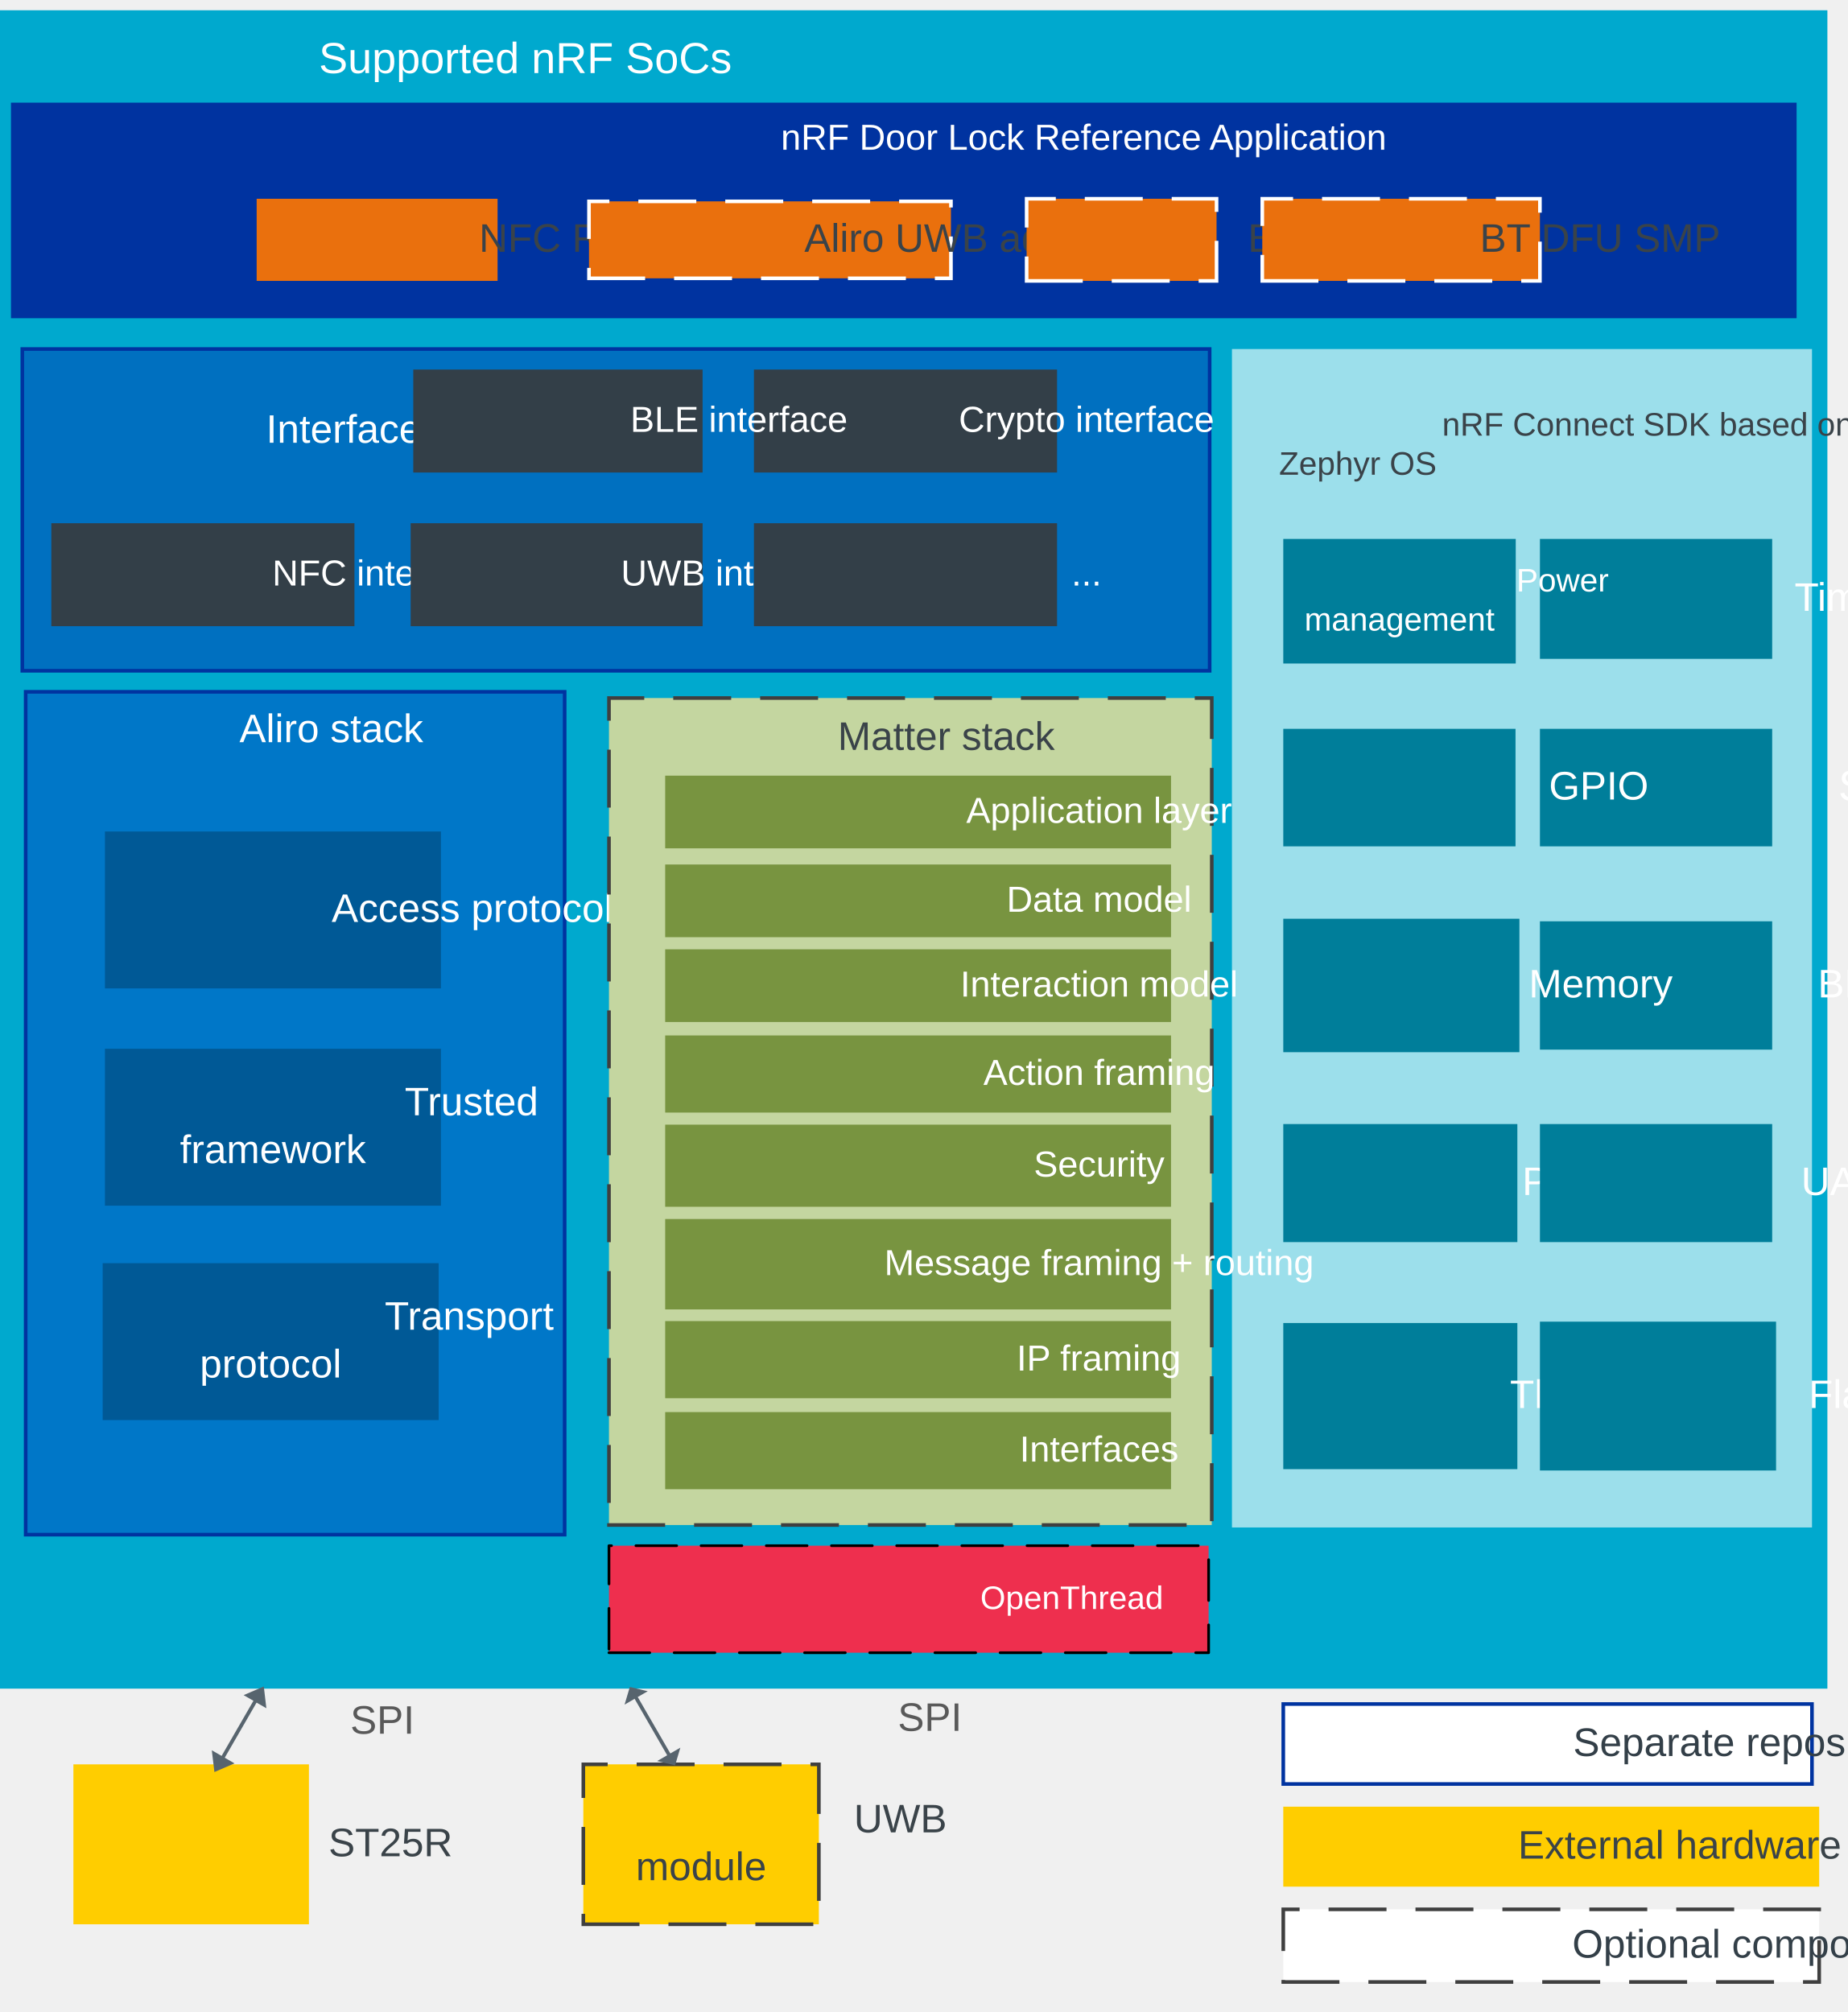
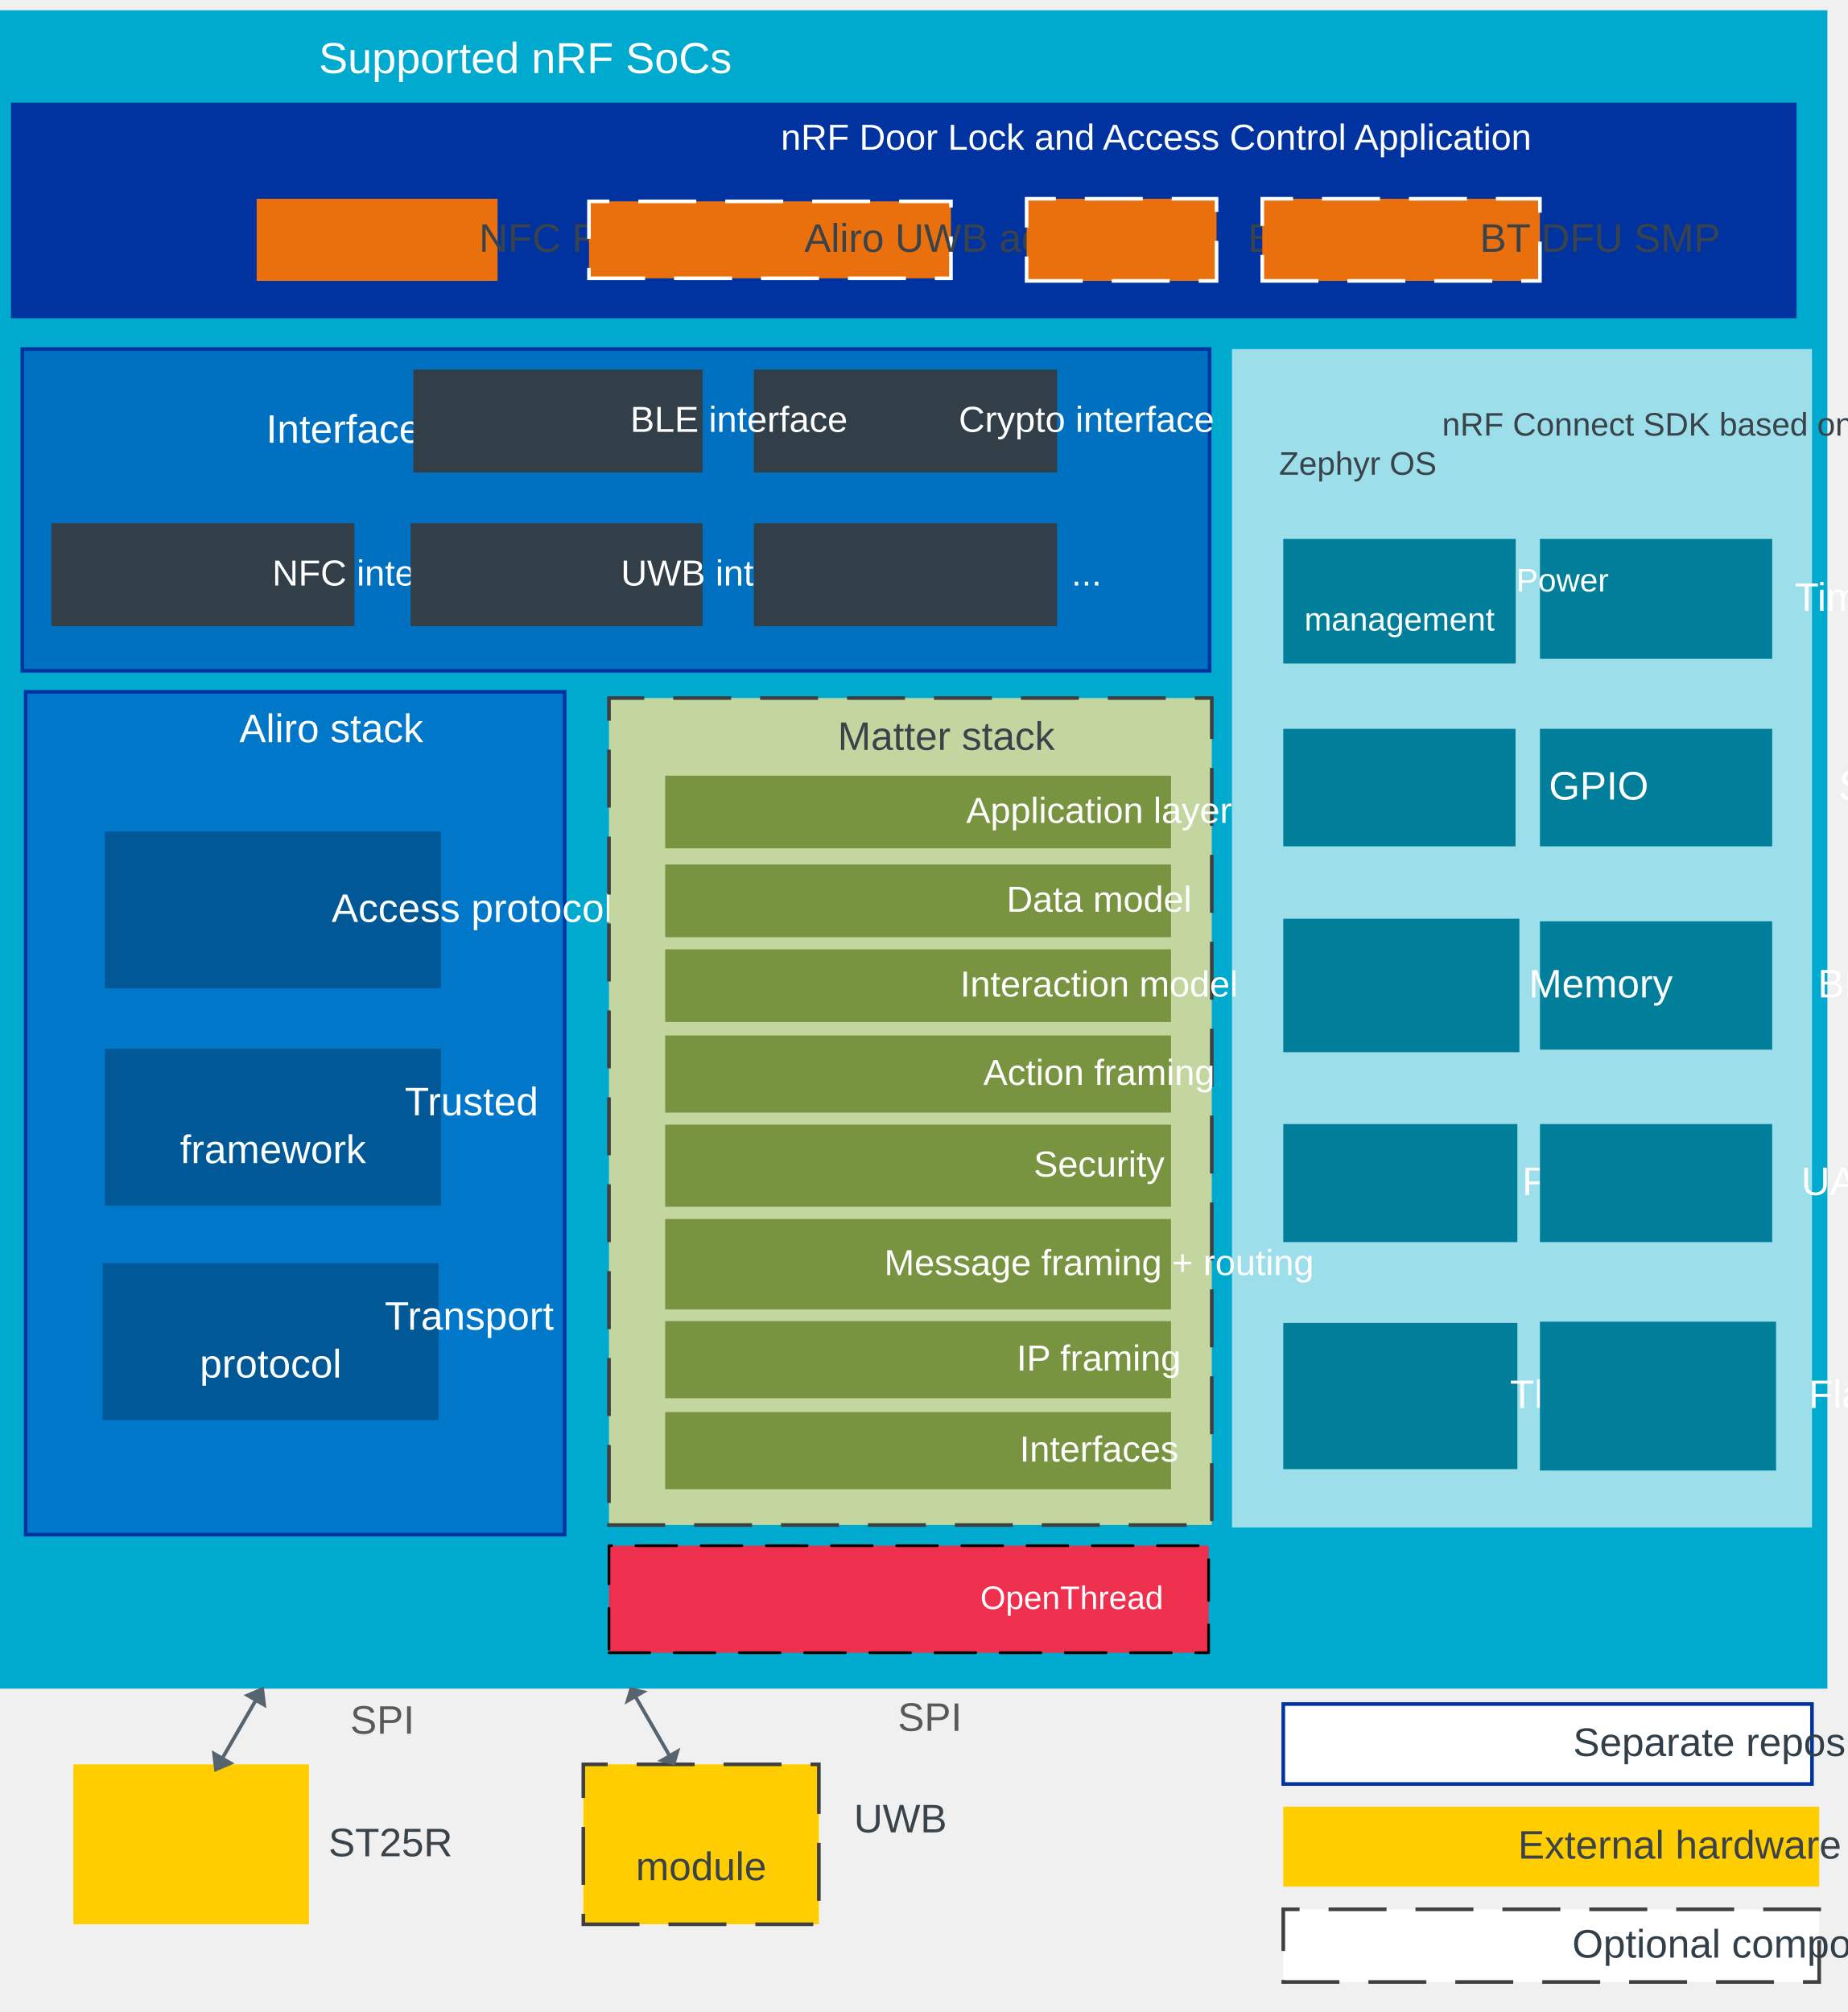
<svg xmlns="http://www.w3.org/2000/svg" xmlns:ns1="http://schemas.microsoft.com/visio/2003/SVGExtensions/" width="7.087in" height="7.717in" viewBox="0 0 510.236 555.591" xml:space="preserve" color-interpolation-filters="sRGB" class="st38">
  <ns1:documentProperties ns1:langID="1033">
    <ns1:userDefs>
      <ns1:ud ns1:nameU="msvNoAutoConnect" ns1:val="VT0(1):26" />
    </ns1:userDefs>
  </ns1:documentProperties>
  <style type="text/css">
	
		.st1 {fill:none;stroke:none;stroke-width:1}
		.st2 {fill:none}
		.st3 {stroke:#c8ced3;stroke-dasharray:4,2;stroke-linecap:butt;stroke-width:0.5}
		.st4 {fill:#ffffff;stroke:none;stroke-linecap:butt;stroke-width:7.2}
		.st5 {fill:#c8ced3;font-family:Arial;font-size:0.917em}
		.st6 {fill:#ffffff;stroke:none;stroke-linecap:butt;stroke-width:1}
		.st7 {fill:#00a9ce;stroke:none;stroke-width:1}
		.st8 {fill:#ffffff;font-family:Arial;font-size:1em}
		.st9 {fill:#0033a0;stroke:none;stroke-width:1}
		.st10 {fill:#ffffff;font-family:Arial;font-size:0.833em}
		.st11 {fill:#0077c8;stroke:#0033a0;stroke-width:1}
		.st12 {fill:#ffffff;font-family:Arial;font-size:0.917em}
		.st13 {fill:#005996;stroke:none;stroke-width:1}
		.st14 {font-size:1em}
		.st15 {fill:#0070c0;stroke:#0033a0;stroke-width:1}
		.st16 {fill:#feffff;font-family:Arial;font-size:0.917em}
		.st17 {fill:#333f48;stroke:none;stroke-width:1}
		.st18 {fill:#ea700d;stroke:none;stroke-width:1}
		.st19 {fill:#3a4349;font-family:Arial;font-size:0.917em}
		.st20 {fill:#c4d6a0;stroke:#3f3f3f;stroke-dasharray:15,9;stroke-width:1}
		.st21 {fill:#ea700d;stroke:#ffffff;stroke-dasharray:15,9;stroke-width:1}
		.st22 {fill:#9cdfeb;stroke:none;stroke-width:1}
		.st23 {fill:#3a4349;font-family:Arial;font-size:0.75em}
		.st24 {fill:#007e9a;stroke:none;stroke-width:1}
		.st25 {fill:#ffffff;font-family:Arial;font-size:0.75em}
		.st26 {fill:#ffcd00;stroke:none;stroke-width:1}
		.st27 {fill:#ffffff;stroke:#0033a0;stroke-width:1}
		.st28 {fill:#333f48;font-family:Arial;font-size:0.917em}
		.st29 {fill:#ffcd00;stroke:#3f3f3f;stroke-dasharray:15,9;stroke-width:1}
		.st30 {fill:#eaf6f9;stroke:#eaf6f9;stroke-width:1}
		.st31 {fill:#595959;font-family:Arial;font-size:0.917em}
		.st32 {fill:#57646e;stroke:none;stroke-width:1}
		.st33 {fill:none;stroke:#57646e;stroke-linecap:butt;stroke-width:1}
		.st34 {stroke:#57646e;stroke-linecap:butt;stroke-width:1}
		.st35 {fill:#ffffff;stroke:#3f3f3f;stroke-dasharray:15,9;stroke-width:1}
		.st36 {fill:#789440;stroke:none;stroke-width:1}
		.st37 {fill:#ee2f4e;stroke:#000000;stroke-dasharray:11.25,6.75;stroke-linecap:round;stroke-linejoin:round;stroke-width:0.75}
		.st38 {fill:none;fill-rule:evenodd;font-size:12px;overflow:visible;stroke-linecap:square;stroke-miterlimit:3}
	
	</style>
  <g ns1:mID="0" ns1:index="1" ns1:groupContext="foregroundPage">
    <ns1:userDefs>
      <ns1:ud ns1:nameU="msvThemeOrder" ns1:val="VT0(0):26" />
    </ns1:userDefs>
    <ns1:pageProperties ns1:drawingScale="0.0393701" ns1:pageScale="0.0393701" ns1:drawingUnits="24" ns1:shadowOffsetX="8.50394" ns1:shadowOffsetY="-8.50394" />
    <ns1:layer ns1:name="Connector" ns1:index="0" />
    <ns1:layer ns1:name="Guides" ns1:index="1" ns1:print="false" ns1:snap="false" ns1:glue="false" ns1:lock="true" />
    <ns1:layer ns1:name="Diagram" ns1:index="2" />
    <g id="group1-1" transform="translate(538.644,-7.51181) rotate(90)" ns1:mID="1" ns1:groupContext="group">
      <ns1:userDefs />
      <g id="shape2-2" ns1:mID="2" ns1:groupContext="shape" ns1:layerMember="1" transform="translate(6.39488E-14,-6.6098)">
        <path d="M0 555.59 L566.93 555.59 L0 555.59 Z" class="st1" />
      </g>
      <g id="group3-4" transform="translate(6.39488E-14,-6.6098)" ns1:mID="3" ns1:groupContext="group">
        <g id="shape4-5" ns1:mID="4" ns1:groupContext="shape" ns1:layerMember="1">
          <path d="M0 555.59 L566.93 555.59 L0 555.59 Z" class="st1" />
        </g>
        <g id="group5-7" ns1:mID="5" ns1:groupContext="group">
          <g id="shape6-8" ns1:mID="6" ns1:groupContext="shape" ns1:layerMember="1">
            <path d="M0 555.59 L566.93 555.59 L0 555.59 Z" class="st1" />
          </g>
          <g id="group7-10" ns1:mID="7" ns1:groupContext="group">
            <g id="shape8-11" ns1:mID="8" ns1:groupContext="shape" ns1:layerMember="1">
              <path d="M0 555.59 L566.93 555.59 L0 555.59 Z" class="st1" />
            </g>
            <g id="group9-13" ns1:mID="9" ns1:groupContext="group">
              <g id="shape10-14" ns1:mID="10" ns1:groupContext="shape" ns1:layerMember="1">
                <path d="M0 555.59 L566.93 555.59 L0 555.59 Z" class="st1" />
              </g>
              <g id="group11-16" ns1:mID="11" ns1:groupContext="group">
                <g id="shape12-17" ns1:mID="12" ns1:groupContext="shape" ns1:layerMember="1">
                  <path d="M0 555.59 L566.93 555.59 L0 555.59 Z" class="st1" />
                </g>
                <g id="group13-19" ns1:mID="13" ns1:groupContext="group">
                  <g id="shape14-20" ns1:mID="14" ns1:groupContext="shape" ns1:layerMember="1">
                    <path d="M0 555.59 L566.93 555.59 L0 555.59 Z" class="st1" />
                  </g>
                  <g id="group15-22" ns1:mID="15" ns1:groupContext="group">
                    <g id="shape16-23" ns1:mID="16" ns1:groupContext="shape" ns1:layerMember="1">
                      <path d="M0 555.59 L566.93 555.59 L0 555.59 Z" class="st1" />
                    </g>
                    <g id="shape17-25" ns1:mID="17" ns1:groupContext="shape" ns1:layerMember="1">
                      <path d="M0 555.59 L566.93 555.59 L0 555.59 Z" class="st2" />
                      <path d="M0 555.59 L566.93 555.59" class="st3" />
                    </g>
                  </g>
                </g>
              </g>
            </g>
          </g>
        </g>
      </g>
      <g id="shape18-28" ns1:mID="18" ns1:groupContext="shape" ns1:layerMember="1" transform="translate(255.033,0)">
        <rect x="0" y="542.391" width="56.864" height="13.2" class="st4" />
      </g>
      <g id="shape1-30" ns1:mID="1" ns1:groupContext="groupContent">
        <ns1:textBlock ns1:margins="rect(4,4,4,4)" ns1:tabSpace="42.5197" />
        <ns1:textRect cx="283.465" cy="548.991" width="566.93" height="0" />
        <text x="255.03" y="552.29" class="st5" ns1:langID="1033">
          <ns1:paragraph ns1:horizAlign="1" />
          <ns1:tabList />Max 750 px</text>
      </g>
    </g>
    <g id="group19-32" transform="translate(-10.3465,-556.502)" ns1:mID="19" ns1:groupContext="group">
      <ns1:userDefs />
      <g id="shape20-33" ns1:mID="20" ns1:groupContext="shape" ns1:layerMember="1" transform="translate(0,-6.6098)">
        <path d="M0 555.59 L524.41 555.59 L0 555.59 Z" class="st1" />
      </g>
      <g id="group21-35" transform="translate(0,-6.6098)" ns1:mID="21" ns1:groupContext="group">
        <g id="shape22-36" ns1:mID="22" ns1:groupContext="shape" ns1:layerMember="1">
          <path d="M0 555.59 L524.41 555.59 L0 555.59 Z" class="st1" />
        </g>
        <g id="group23-38" ns1:mID="23" ns1:groupContext="group">
          <g id="shape24-39" ns1:mID="24" ns1:groupContext="shape" ns1:layerMember="1">
            <path d="M0 555.59 L524.41 555.59 L0 555.59 Z" class="st1" />
          </g>
          <g id="group25-41" ns1:mID="25" ns1:groupContext="group">
            <g id="shape26-42" ns1:mID="26" ns1:groupContext="shape" ns1:layerMember="1">
              <path d="M0 555.59 L524.41 555.59 L0 555.59 Z" class="st1" />
            </g>
            <g id="group27-44" ns1:mID="27" ns1:groupContext="group">
              <g id="shape28-45" ns1:mID="28" ns1:groupContext="shape" ns1:layerMember="1">
                <path d="M0 555.59 L524.41 555.59 L0 555.59 Z" class="st1" />
              </g>
              <g id="group29-47" ns1:mID="29" ns1:groupContext="group">
                <g id="shape30-48" ns1:mID="30" ns1:groupContext="shape" ns1:layerMember="1">
                  <path d="M0 555.59 L524.41 555.59 L0 555.59 Z" class="st1" />
                </g>
                <g id="group31-50" ns1:mID="31" ns1:groupContext="group">
                  <g id="shape32-51" ns1:mID="32" ns1:groupContext="shape" ns1:layerMember="1">
                    <path d="M0 555.59 L524.41 555.59 L0 555.59 Z" class="st1" />
                  </g>
                  <g id="group33-53" ns1:mID="33" ns1:groupContext="group">
                    <g id="shape34-54" ns1:mID="34" ns1:groupContext="shape" ns1:layerMember="1">
                      <path d="M0 555.59 L524.41 555.59 L0 555.59 Z" class="st1" />
                    </g>
                    <g id="shape35-56" ns1:mID="35" ns1:groupContext="shape" ns1:layerMember="1">
                      <path d="M0 555.59 L524.41 555.59 L0 555.59 Z" class="st2" />
                      <path d="M0 555.59 L524.41 555.59" class="st3" />
                    </g>
                  </g>
                </g>
              </g>
            </g>
          </g>
        </g>
      </g>
      <g id="shape36-59" ns1:mID="36" ns1:groupContext="shape" ns1:layerMember="1" transform="translate(233.773,0)">
        <rect x="0" y="542.391" width="56.864" height="13.2" class="st6" />
      </g>
      <g id="shape19-61" ns1:mID="19" ns1:groupContext="groupContent">
        <ns1:textBlock ns1:margins="rect(4,4,4,4)" ns1:tabSpace="42.5197" />
        <ns1:textRect cx="262.205" cy="548.991" width="524.41" height="0" />
        <text x="233.77" y="552.29" class="st5" ns1:langID="1033">
          <ns1:paragraph ns1:horizAlign="1" />
          <ns1:tabList />Max 700 px</text>
      </g>
    </g>
    <g id="group37-63" transform="translate(1069.65,-7.51181) rotate(90)" ns1:mID="37" ns1:groupContext="group">
      <g id="shape38-64" ns1:mID="38" ns1:groupContext="shape" ns1:layerMember="1">
        <path d="M0 555.59 L566.93 555.59 L0 555.59 Z" class="st1" />
      </g>
      <g id="group39-66" ns1:mID="39" ns1:groupContext="group">
        <g id="shape40-67" ns1:mID="40" ns1:groupContext="shape" ns1:layerMember="1">
          <path d="M0 555.59 L566.93 555.59 L0 555.59 Z" class="st1" />
        </g>
        <g id="group41-69" ns1:mID="41" ns1:groupContext="group">
          <g id="shape42-70" ns1:mID="42" ns1:groupContext="shape" ns1:layerMember="1">
            <path d="M0 555.59 L566.93 555.59 L0 555.59 Z" class="st1" />
          </g>
          <g id="group43-72" ns1:mID="43" ns1:groupContext="group">
            <g id="shape44-73" ns1:mID="44" ns1:groupContext="shape" ns1:layerMember="1">
              <path d="M0 555.59 L566.93 555.59 L0 555.59 Z" class="st1" />
            </g>
            <g id="group45-75" ns1:mID="45" ns1:groupContext="group">
              <g id="shape46-76" ns1:mID="46" ns1:groupContext="shape" ns1:layerMember="1">
                <path d="M0 555.59 L566.93 555.59 L0 555.59 Z" class="st1" />
              </g>
              <g id="group47-78" ns1:mID="47" ns1:groupContext="group">
                <g id="shape48-79" ns1:mID="48" ns1:groupContext="shape" ns1:layerMember="1">
                  <path d="M0 555.59 L566.93 555.59 L0 555.59 Z" class="st1" />
                </g>
                <g id="group49-81" ns1:mID="49" ns1:groupContext="group">
                  <g id="shape50-82" ns1:mID="50" ns1:groupContext="shape" ns1:layerMember="1">
                    <path d="M0 555.59 L566.93 555.59 L0 555.59 Z" class="st1" />
                  </g>
                  <g id="group51-84" ns1:mID="51" ns1:groupContext="group">
                    <g id="shape52-85" ns1:mID="52" ns1:groupContext="shape" ns1:layerMember="1">
                      <path d="M0 555.59 L566.93 555.59 L0 555.59 Z" class="st1" />
                    </g>
                    <g id="shape53-87" ns1:mID="53" ns1:groupContext="shape" ns1:layerMember="1">
                      <path d="M0 555.59 L566.93 555.59 L0 555.59 Z" class="st2" />
                      <path d="M0 555.59 L566.93 555.59" class="st3" />
                    </g>
                  </g>
                </g>
              </g>
            </g>
          </g>
        </g>
      </g>
    </g>
    <g id="group54-90" transform="translate(-10.3465,3.81778)" ns1:mID="54" ns1:groupContext="group">
      <g id="shape55-91" ns1:mID="55" ns1:groupContext="shape" ns1:layerMember="1">
        <path d="M0 555.59 L524.41 555.59 L0 555.59 Z" class="st1" />
      </g>
      <g id="group56-93" ns1:mID="56" ns1:groupContext="group">
        <g id="shape57-94" ns1:mID="57" ns1:groupContext="shape" ns1:layerMember="1">
          <path d="M0 555.59 L524.41 555.59 L0 555.59 Z" class="st1" />
        </g>
        <g id="group58-96" ns1:mID="58" ns1:groupContext="group">
          <g id="shape59-97" ns1:mID="59" ns1:groupContext="shape" ns1:layerMember="1">
            <path d="M0 555.59 L524.41 555.59 L0 555.59 Z" class="st1" />
          </g>
          <g id="group60-99" ns1:mID="60" ns1:groupContext="group">
            <g id="shape61-100" ns1:mID="61" ns1:groupContext="shape" ns1:layerMember="1">
              <path d="M0 555.59 L524.41 555.59 L0 555.59 Z" class="st1" />
            </g>
            <g id="group62-102" ns1:mID="62" ns1:groupContext="group">
              <g id="shape63-103" ns1:mID="63" ns1:groupContext="shape" ns1:layerMember="1">
                <path d="M0 555.59 L524.41 555.59 L0 555.59 Z" class="st1" />
              </g>
              <g id="group64-105" ns1:mID="64" ns1:groupContext="group">
                <g id="shape65-106" ns1:mID="65" ns1:groupContext="shape" ns1:layerMember="1">
                  <path d="M0 555.59 L524.41 555.59 L0 555.59 Z" class="st1" />
                </g>
                <g id="group66-108" ns1:mID="66" ns1:groupContext="group">
                  <g id="shape67-109" ns1:mID="67" ns1:groupContext="shape" ns1:layerMember="1">
                    <path d="M0 555.59 L524.41 555.59 L0 555.59 Z" class="st1" />
                  </g>
                  <g id="group68-111" ns1:mID="68" ns1:groupContext="group">
                    <g id="shape69-112" ns1:mID="69" ns1:groupContext="shape" ns1:layerMember="1">
                      <path d="M0 555.59 L524.41 555.59 L0 555.59 Z" class="st1" />
                    </g>
                    <g id="shape70-114" ns1:mID="70" ns1:groupContext="shape" ns1:layerMember="1">
                      <path d="M0 555.59 L524.41 555.59 L0 555.59 Z" class="st2" />
                      <path d="M0 555.59 L524.41 555.59" class="st3" />
                    </g>
                  </g>
                </g>
              </g>
            </g>
          </g>
        </g>
      </g>
    </g>
    <g id="shape71-117" ns1:mID="71" ns1:groupContext="shape" transform="translate(1.5102E-05,-89.291)">
      <rect x="0" y="92.126" width="504.566" height="463.465" class="st7" />
    </g>
    <g id="shape72-119" ns1:mID="72" ns1:groupContext="shape" transform="translate(-4.41703,-524.409)">
      <ns1:userDefs />
      <ns1:textBlock ns1:margins="rect(4,4,4,4)" ns1:tabSpace="42.5197" />
      <ns1:textRect cx="89.457" cy="540.993" width="178.93" height="29.195" />
      <rect x="0" y="526.396" width="178.913" height="29.195" class="st1" />
      <text x="32.43" y="544.59" class="st8" ns1:langID="1033">
        <ns1:paragraph ns1:horizAlign="1" />
        <ns1:tabList />Supported nRF SoCs</text>
    </g>
    <g id="shape73-122" ns1:mID="73" ns1:groupContext="shape" transform="translate(3.03016,-467.716)">
      <ns1:userDefs />
      <ns1:textBlock ns1:margins="rect(4,4,4,4)" ns1:verticalAlign="0" />
      <ns1:textRect cx="246.516" cy="525.826" width="493.06" height="59.527" />
      <rect x="0" y="496.063" width="493.033" height="59.527" class="st9" />
      <text x="162.58" y="509.06" class="st10" ns1:langID="1033">
        <ns1:paragraph ns1:horizAlign="1" ns1:bulletSize="0.166667" />
-         <ns1:tabList />nRF Door Lock Reference Application</text>
+         <ns1:tabList />nRF Door Lock and Access Control Application</text>
    </g>
    <g id="shape74-125" ns1:mID="74" ns1:groupContext="shape" transform="translate(7.08662,-131.812)">
      <ns1:userDefs />
      <ns1:textBlock ns1:margins="rect(4,4,4,4)" ns1:verticalAlign="0" />
      <ns1:textRect cx="74.411" cy="439.231" width="148.84" height="232.743" />
      <path d="M0 555.59 L148.82 555.59 L148.82 322.85 L0 322.85 L0 555.59 Z" class="st11" />
      <text x="3.99" y="336.76" class="st12" ns1:langID="1033">
        <ns1:paragraph ns1:bulletSize="0.166667" />
        <ns1:tabList />Aliro stack</text>
    </g>
    <g id="shape75-128" ns1:mID="75" ns1:groupContext="shape" transform="translate(28.975,-282.657)">
      <ns1:userDefs />
      <ns1:textBlock ns1:margins="rect(4,4,4,4)" />
      <ns1:textRect cx="46.387" cy="533.929" width="92.79" height="43.327" />
      <rect x="0" y="512.264" width="92.774" height="43.327" class="st13" />
      <text x="7.56" y="537.23" class="st12" ns1:langID="1033">
        <ns1:paragraph ns1:horizAlign="1" ns1:bulletSize="0.166667" />
        <ns1:tabList />Access protocol</text>
    </g>
    <g id="shape76-131" ns1:mID="76" ns1:groupContext="shape" transform="translate(28.975,-222.654)">
      <ns1:userDefs />
      <ns1:textBlock ns1:margins="rect(4,4,4,4)" />
      <ns1:textRect cx="46.387" cy="533.929" width="92.79" height="43.327" />
      <rect x="0" y="512.264" width="92.774" height="43.327" class="st13" />
      <text x="27.74" y="530.63" class="st12" ns1:langID="1033">
        <ns1:paragraph ns1:horizAlign="1" ns1:bulletSize="0.166667" />
        <ns1:tabList />Trusted <tspan x="20.72" dy="1.2em" class="st14">framework</tspan>
      </text>
    </g>
    <g id="shape77-135" ns1:mID="77" ns1:groupContext="shape" transform="translate(28.3465,-163.45)">
      <ns1:userDefs />
      <ns1:textBlock ns1:margins="rect(4,4,4,4)" />
      <ns1:textRect cx="46.387" cy="533.929" width="92.79" height="43.327" />
      <rect x="0" y="512.264" width="92.774" height="43.327" class="st13" />
      <text x="22.85" y="530.63" class="st12" ns1:langID="1033">
        <ns1:paragraph ns1:horizAlign="1" ns1:bulletSize="0.166667" />
        <ns1:tabList />Transport <tspan x="26.82" dy="1.2em" class="st14">protocol</tspan>
      </text>
    </g>
    <g id="shape78-139" ns1:mID="78" ns1:groupContext="shape" transform="translate(6.15843,-370.363)">
      <path d="M0 555.59 L327.84 555.59 L327.84 466.74 L0 466.74 L0 555.59 Z" class="st15" />
    </g>
    <g id="shape79-141" ns1:mID="79" ns1:groupContext="shape" transform="translate(1.5102E-05,-425.507)">
      <ns1:userDefs />
      <ns1:textBlock ns1:margins="rect(4,4,4,4)" ns1:tabSpace="42.5197" />
      <ns1:textRect cx="42.578" cy="544.469" width="85.17" height="22.244" />
      <rect x="0" y="533.347" width="85.155" height="22.244" class="st1" />
      <text x="18.43" y="547.77" class="st16" ns1:langID="1033">
        <ns1:paragraph ns1:horizAlign="1" />
        <ns1:tabList />Interfaces</text>
    </g>
    <g id="shape80-144" ns1:mID="80" ns1:groupContext="shape" transform="translate(14.1732,-382.677)">
      <ns1:userDefs />
      <ns1:textBlock ns1:margins="rect(4,4,4,4)" />
      <ns1:textRect cx="41.847" cy="541.374" width="83.72" height="28.432" />
      <rect x="0" y="527.159" width="83.694" height="28.432" class="st17" />
      <text x="11" y="544.37" class="st10" ns1:langID="1033">
        <ns1:paragraph ns1:horizAlign="1" ns1:bulletSize="0.166667" />
        <ns1:tabList />NFC interface</text>
    </g>
    <g id="shape81-147" ns1:mID="81" ns1:groupContext="shape" transform="translate(208.171,-425.111)">
      <ns1:userDefs />
      <ns1:textBlock ns1:margins="rect(4,4,4,4)" />
      <ns1:textRect cx="41.847" cy="541.374" width="83.72" height="28.432" />
      <rect x="0" y="527.159" width="83.694" height="28.432" class="st17" />
      <text x="6.55" y="544.37" class="st10" ns1:langID="1033">
        <ns1:paragraph ns1:horizAlign="1" ns1:bulletSize="0.166667" />
        <ns1:tabList />Crypto interface</text>
    </g>
    <g id="shape82-150" ns1:mID="82" ns1:groupContext="shape" transform="translate(113.386,-382.677)">
      <ns1:userDefs />
      <ns1:textBlock ns1:margins="rect(4,4,4,4)" />
      <ns1:textRect cx="40.306" cy="541.374" width="80.64" height="28.432" />
      <rect x="0" y="527.159" width="80.612" height="28.432" class="st17" />
      <text x="8.07" y="544.37" class="st10" ns1:langID="1033">
        <ns1:paragraph ns1:horizAlign="1" ns1:bulletSize="0.166667" />
        <ns1:tabList />UWB interface</text>
    </g>
    <g id="shape83-153" ns1:mID="83" ns1:groupContext="shape" transform="translate(114.112,-425.111)">
      <ns1:userDefs />
      <ns1:textBlock ns1:margins="rect(4,4,4,4)" />
      <ns1:textRect cx="39.943" cy="541.374" width="79.91" height="28.432" />
      <rect x="0" y="527.159" width="79.885" height="28.432" class="st17" />
      <text x="9.92" y="544.37" class="st10" ns1:langID="1033">
        <ns1:paragraph ns1:horizAlign="1" ns1:bulletSize="0.166667" />
        <ns1:tabList />BLE interface</text>
    </g>
    <g id="shape84-156" ns1:mID="84" ns1:groupContext="shape" transform="translate(70.8658,-478.024)">
      <ns1:userDefs />
      <ns1:textBlock ns1:margins="rect(4,4,4,4)" />
      <ns1:textRect cx="33.26" cy="544.252" width="66.54" height="22.677" />
      <rect x="0" y="532.913" width="66.52" height="22.677" class="st18" />
      <text x="6.37" y="547.55" class="st19" ns1:langID="1033">
        <ns1:paragraph ns1:horizAlign="1" ns1:bulletSize="0.166667" />
        <ns1:tabList />NFC RFAL</text>
    </g>
    <g id="shape85-159" ns1:mID="85" ns1:groupContext="shape" transform="translate(168.146,-134.476)">
      <ns1:userDefs />
      <path d="M0 555.59 L166.44 555.59 L166.44 327.23 L0 327.23 L0 555.59 Z" class="st20" />
    </g>
    <g id="shape86-161" ns1:mID="86" ns1:groupContext="shape" transform="translate(162.627,-478.737)">
      <ns1:userDefs />
      <ns1:textBlock ns1:margins="rect(4,4,4,4)" />
      <ns1:textRect cx="49.976" cy="544.967" width="99.97" height="21.262" />
      <path d="M0 555.59 L99.94 555.59 L99.94 534.34 L0 534.34 L0 555.59 Z" class="st21" />
      <text x="4.43" y="548.27" class="st19" ns1:langID="1033">
        <ns1:paragraph ns1:horizAlign="1" ns1:bulletSize="0.166667" />
        <ns1:tabList />Aliro UWB adapter</text>
    </g>
    <g id="shape87-164" ns1:mID="87" ns1:groupContext="shape" transform="translate(895.749,96.3783) rotate(90)">
      <rect x="0" y="395.434" width="325.417" height="160.157" class="st22" />
    </g>
    <g id="shape88-166" ns1:mID="88" ns1:groupContext="shape" transform="translate(349.177,-420.043)">
      <ns1:userDefs />
      <ns1:textBlock ns1:margins="rect(4,4,4,4)" ns1:tabSpace="42.5197" />
      <ns1:textRect cx="112.094" cy="543.033" width="224.22" height="25.114" />
      <rect x="0" y="530.476" width="224.189" height="25.114" class="st1" />
      <text x="3.98" y="540.33" class="st23" ns1:langID="1033">
        <ns1:paragraph />
        <ns1:tabList />nRF Connect SDK based on <ns1:newlineChar />
        <tspan x="3.98" dy="1.2em" class="st14">Zephyr OS</tspan>
      </text>
    </g>
    <g id="shape89-170" ns1:mID="89" ns1:groupContext="shape" transform="translate(425.197,-321.883)">
      <ns1:userDefs />
      <ns1:textBlock ns1:margins="rect(4,4,4,4)" />
      <ns1:textRect cx="32.061" cy="539.367" width="64.15" height="32.448" />
      <rect x="0" y="523.143" width="64.123" height="32.448" class="st24" />
      <text x="22.39" y="542.97" class="st8" ns1:langID="1033">
        <ns1:paragraph ns1:horizAlign="1" ns1:bulletSize="0.166667" />
        <ns1:tabList />SPI</text>
    </g>
    <g id="shape90-173" ns1:mID="90" ns1:groupContext="shape" transform="translate(354.331,-321.883)">
      <ns1:userDefs />
      <ns1:textBlock ns1:margins="rect(4,4,4,4)" />
      <ns1:textRect cx="32.061" cy="539.367" width="64.15" height="32.448" />
      <rect x="0" y="523.143" width="64.123" height="32.448" class="st24" />
      <text x="18.31" y="542.67" class="st12" ns1:langID="1033">
        <ns1:paragraph ns1:horizAlign="1" ns1:bulletSize="0.166667" />
        <ns1:tabList />GPIO</text>
    </g>
    <g id="shape91-176" ns1:mID="91" ns1:groupContext="shape" transform="translate(425.197,-265.748)">
      <ns1:userDefs />
      <ns1:textBlock ns1:margins="rect(4,4,4,4)" />
      <ns1:textRect cx="32.061" cy="537.875" width="64.15" height="35.433" />
      <rect x="0" y="520.158" width="64.123" height="35.433" class="st24" />
      <text x="21.67" y="541.17" class="st12" ns1:langID="1033">
        <ns1:paragraph ns1:horizAlign="1" ns1:bulletSize="0.166667" />
        <ns1:tabList />BLE</text>
    </g>
    <g id="shape92-179" ns1:mID="92" ns1:groupContext="shape" transform="translate(354.331,-212.598)">
      <ns1:userDefs />
      <ns1:textBlock ns1:margins="rect(4,4,4,4)" />
      <ns1:textRect cx="32.315" cy="539.293" width="64.65" height="32.599" />
      <rect x="0" y="522.992" width="64.63" height="32.599" class="st24" />
      <text x="10.92" y="542.59" class="st12" ns1:langID="1033">
        <ns1:paragraph ns1:horizAlign="1" ns1:bulletSize="0.166667" />
        <ns1:tabList />PSA API</text>
    </g>
    <g id="shape93-182" ns1:mID="93" ns1:groupContext="shape" transform="translate(425.197,-373.658)">
      <ns1:userDefs />
      <ns1:textBlock ns1:margins="rect(4,4,4,4)" />
      <ns1:textRect cx="32.061" cy="539.034" width="64.15" height="33.114" />
      <rect x="0" y="522.477" width="64.123" height="33.114" class="st24" />
      <text x="15.26" y="542.33" class="st12" ns1:langID="1033">
        <ns1:paragraph ns1:horizAlign="1" ns1:bulletSize="0.166667" />
        <ns1:tabList />Timers</text>
    </g>
    <g id="shape94-185" ns1:mID="94" ns1:groupContext="shape" transform="translate(354.331,-372.369)">
      <ns1:userDefs />
      <ns1:textBlock ns1:margins="rect(4,4,4,4)" />
      <ns1:textRect cx="32.092" cy="538.39" width="64.2" height="34.402" />
      <rect x="0" y="521.189" width="64.185" height="34.402" class="st24" />
      <text x="19.34" y="535.69" class="st25" ns1:langID="1033">
        <ns1:paragraph ns1:horizAlign="1" ns1:bulletSize="0.166667" />
        <ns1:tabList />Power <ns1:newlineChar />
        <tspan x="5.83" dy="1.2em" class="st14">management</tspan>
      </text>
    </g>
    <g id="shape95-189" ns1:mID="95" ns1:groupContext="shape" transform="translate(354.331,-265.039)">
      <ns1:userDefs />
      <ns1:textBlock ns1:margins="rect(4,4,4,4)" />
      <ns1:textRect cx="32.598" cy="537.165" width="65.22" height="36.851" />
      <rect x="0" y="518.74" width="65.197" height="36.851" class="st24" />
      <text x="12.74" y="540.47" class="st12" ns1:langID="1033">
        <ns1:paragraph ns1:horizAlign="1" ns1:bulletSize="0.166667" />
        <ns1:tabList />Memory</text>
    </g>
    <g id="shape96-192" ns1:mID="96" ns1:groupContext="shape" transform="translate(354.331,-149.9)">
      <ns1:userDefs />
      <ns1:textBlock ns1:margins="rect(4,4,4,4)" />
      <ns1:textRect cx="32.315" cy="535.411" width="64.66" height="40.358" />
      <rect x="0" y="515.233" width="64.63" height="40.358" class="st24" />
      <text x="7.55" y="538.71" class="st12" ns1:langID="1033">
        <ns1:paragraph ns1:horizAlign="1" ns1:bulletSize="0.166667" />
        <ns1:tabList />Threading</text>
    </g>
    <g id="shape97-195" ns1:mID="97" ns1:groupContext="shape" transform="translate(425.197,-212.598)">
      <ns1:userDefs />
      <ns1:textBlock ns1:margins="rect(4,4,4,4)" />
      <ns1:textRect cx="32.061" cy="539.291" width="64.15" height="32.598" />
      <rect x="0" y="522.992" width="64.123" height="32.598" class="st24" />
      <text x="17.09" y="542.59" class="st12" ns1:langID="1033">
        <ns1:paragraph ns1:horizAlign="1" ns1:bulletSize="0.166667" />
        <ns1:tabList />UART</text>
    </g>
    <g id="shape98-198" ns1:mID="98" ns1:groupContext="shape" transform="translate(20.2676,-24.2213)">
      <ns1:userDefs />
      <ns1:textBlock ns1:margins="rect(4,4,4,4)" />
      <ns1:textRect cx="32.515" cy="533.51" width="65.04" height="44.161" />
      <rect x="0" y="511.43" width="65.03" height="44.161" class="st26" />
      <text x="15.4" y="536.81" class="st19" ns1:langID="1033">
        <ns1:paragraph ns1:horizAlign="1" ns1:bulletSize="0.166667" />
        <ns1:tabList />ST25R</text>
    </g>
    <g id="shape99-201" ns1:mID="99" ns1:groupContext="shape" transform="translate(354.331,-34.6131)">
      <ns1:userDefs />
      <ns1:textBlock ns1:margins="rect(4,4,4,4)" />
      <ns1:textRect cx="73.984" cy="544.55" width="147.99" height="22.08" />
      <rect x="0" y="533.51" width="147.969" height="22.08" class="st26" />
      <text x="9.78" y="547.85" class="st19" ns1:langID="1033">
        <ns1:paragraph ns1:horizAlign="1" ns1:bulletSize="0.166667" />
        <ns1:tabList />External hardware module</text>
    </g>
    <g id="shape100-204" ns1:mID="100" ns1:groupContext="shape" transform="translate(354.331,-62.9604)">
      <ns1:userDefs />
      <ns1:textBlock ns1:margins="rect(4,4,4,4)" />
      <ns1:textRect cx="72.986" cy="544.556" width="145.99" height="22.08" />
      <path d="M0 555.59 L145.98 555.59 L145.98 533.51 L0 533.51 L0 555.59 Z" class="st27" />
      <text x="24.99" y="547.86" class="st28" ns1:langID="1033">
        <ns1:paragraph ns1:horizAlign="1" ns1:bulletSize="0.166667" />
        <ns1:tabList />Separate repository</text>
    </g>
    <g id="shape101-207" ns1:mID="101" ns1:groupContext="shape" transform="translate(161.066,-24.224)">
      <ns1:userDefs />
      <ns1:textBlock ns1:margins="rect(4,4,4,4)" />
      <ns1:textRect cx="32.515" cy="533.513" width="65.04" height="44.161" />
      <path d="M0 555.59 L65.03 555.59 L65.03 511.43 L0 511.43 L0 555.59 Z" class="st29" />
      <text x="19.68" y="530.21" class="st19" ns1:langID="1033">
        <ns1:paragraph ns1:horizAlign="1" ns1:bulletSize="0.166667" />
        <ns1:tabList />UWB <tspan x="14.48" dy="1.2em" class="st14">module</tspan>
      </text>
    </g>
    <g id="shape102-211" ns1:mID="102" ns1:groupContext="shape" transform="translate(-107.15,-471.978)">
      <ns1:userDefs>
        <ns1:ud ns1:nameU="visVersion" ns1:val="VT0(17):26" />
      </ns1:userDefs>
      <path d="M0.86 532.91 L0.86 527.24 L0 541.42 L0.86 555.59 L0.86 549.92 L0.86 555.59 L1.72 541.42 L0.86 527.24 L0.86 532.91        Z" class="st30" />
    </g>
    <g id="shape103-213" ns1:mID="103" ns1:groupContext="shape" transform="translate(13.7708,-73.7113)">
      <ns1:userDefs />
      <ns1:textBlock ns1:margins="rect(4,4,4,4)" ns1:tabSpace="42.5197" />
      <ns1:textRect cx="36.765" cy="549.155" width="73.54" height="12.872" />
      <rect x="0" y="542.719" width="73.529" height="12.872" class="st1" />
      <text x="27.9" y="552.46" class="st31" ns1:langID="1033">
        <ns1:paragraph ns1:horizAlign="1" />
        <ns1:tabList />SPI</text>
    </g>
    <g id="shape104-216" ns1:mID="104" ns1:groupContext="shape" transform="translate(176.658,-76.8681)">
      <ns1:userDefs />
      <ns1:textBlock ns1:margins="rect(4,4,4,4)" ns1:tabSpace="42.5197" />
      <ns1:textRect cx="25.057" cy="551.529" width="50.12" height="8.123" />
      <rect x="0" y="547.468" width="50.114" height="8.123" class="st1" />
      <text x="16.19" y="554.83" class="st31" ns1:langID="1033">
        <ns1:paragraph ns1:horizAlign="1" />
        <ns1:tabList />SPI</text>
    </g>
    <g id="group105-219" transform="translate(-292.984,763.457) rotate(-120)" ns1:mID="105" ns1:groupContext="group">
      <ns1:userDefs>
        <ns1:ud ns1:nameU="Scale" ns1:val="VT0(1):26" />
        <ns1:ud ns1:nameU="AntiScale" ns1:val="VT0(1):26" />
        <ns1:ud ns1:nameU="visVersion" ns1:val="VT0(17):26" />
      </ns1:userDefs>
      <g id="shape106-220" ns1:mID="106" ns1:groupContext="shape">
        <path d="M2.31 550.71 L2.31 555.59 L0 553.15 L2.31 550.71 ZM21.31 550.71 L21.31 555.59 L23.62 553.15 L21.31 550.71         Z" class="st32" />
      </g>
      <g id="shape107-222" ns1:mID="107" ns1:groupContext="shape">
        <path d="M2.31 550.71 L2.31 555.59 L0 553.15 L2.31 550.71 Z" class="st33" />
      </g>
      <g id="shape108-224" ns1:mID="108" ns1:groupContext="shape" transform="translate(21.3078,0)">
        <path d="M0 550.71 L0 555.59 L2.31 553.15 L0 550.71 Z" class="st33" />
      </g>
      <g id="group109-226" transform="translate(2.31314,-2.43934)" ns1:mID="109" ns1:groupContext="group">
        <g id="shape110-227" ns1:mID="110" ns1:groupContext="shape">
          <path d="M0 555.59 L19 555.59 L0 555.59 Z" class="st1" />
        </g>
        <g id="group111-229" ns1:mID="111" ns1:groupContext="group">
          <g id="shape112-230" ns1:mID="112" ns1:groupContext="shape">
            <path d="M0 555.59 L19 555.59 L0 555.59 Z" class="st1" />
          </g>
          <g id="group113-232" ns1:mID="113" ns1:groupContext="group">
            <g id="shape114-233" ns1:mID="114" ns1:groupContext="shape">
              <path d="M0 555.59 L19 555.59 L0 555.59 Z" class="st1" />
            </g>
            <g id="group115-235" ns1:mID="115" ns1:groupContext="group">
              <g id="shape116-236" ns1:mID="116" ns1:groupContext="shape">
                <path d="M0 555.59 L19 555.59 L0 555.59 Z" class="st1" />
              </g>
              <g id="group117-238" ns1:mID="117" ns1:groupContext="group">
                <g id="shape118-239" ns1:mID="118" ns1:groupContext="shape">
                  <path d="M0 555.59 L19 555.59 L0 555.59 Z" class="st1" />
                </g>
                <g id="group119-241" ns1:mID="119" ns1:groupContext="group">
                  <g id="shape120-242" ns1:mID="120" ns1:groupContext="shape">
                    <path d="M0 555.59 L19 555.59 L0 555.59 Z" class="st1" />
                  </g>
                  <g id="group121-244" ns1:mID="121" ns1:groupContext="group">
                    <g id="shape122-245" ns1:mID="122" ns1:groupContext="shape">
                      <path d="M0 555.59 L19 555.59 L0 555.59 Z" class="st1" />
                    </g>
                    <g id="group123-247" ns1:mID="123" ns1:groupContext="group">
                      <g id="shape124-248" ns1:mID="124" ns1:groupContext="shape">
                        <path d="M0 555.59 L19 555.59 L0 555.59 Z" class="st1" />
                      </g>
                      <g id="shape125-250" ns1:mID="125" ns1:groupContext="shape">
                        <path d="M0 555.59 L19 555.59 L0 555.59 Z" class="st2" />
                        <path d="M0 555.59 L19 555.59" class="st34" />
                      </g>
                    </g>
                  </g>
                </g>
              </g>
            </g>
          </g>
        </g>
      </g>
    </g>
    <g id="group126-253" transform="translate(-419.267,212.119) rotate(-60)" ns1:mID="126" ns1:groupContext="group">
      <ns1:userDefs>
        <ns1:ud ns1:nameU="Scale" ns1:val="VT0(1):26" />
        <ns1:ud ns1:nameU="AntiScale" ns1:val="VT0(1):26" />
        <ns1:ud ns1:nameU="visVersion" ns1:val="VT0(17):26" />
      </ns1:userDefs>
      <g id="shape127-254" ns1:mID="127" ns1:groupContext="shape">
        <path d="M3.51 550.34 L3.51 555.59 L0 552.97 L3.51 550.34 ZM22.09 550.34 L22.09 555.59 L25.6 552.97 L22.09 550.34         Z" class="st32" />
      </g>
      <g id="shape128-256" ns1:mID="128" ns1:groupContext="shape">
        <path d="M3.51 550.34 L3.51 555.59 L0 552.97 L3.51 550.34 Z" class="st33" />
      </g>
      <g id="shape129-258" ns1:mID="129" ns1:groupContext="shape" transform="translate(22.0902,0)">
        <path d="M0 550.34 L0 555.59 L3.51 552.97 L0 550.34 Z" class="st33" />
      </g>
      <g id="group130-260" transform="translate(3.51041,-2.62393)" ns1:mID="130" ns1:groupContext="group">
        <g id="shape131-261" ns1:mID="131" ns1:groupContext="shape">
          <path d="M0 555.59 L18.58 555.59 L0 555.59 Z" class="st1" />
        </g>
        <g id="group132-263" ns1:mID="132" ns1:groupContext="group">
          <g id="shape133-264" ns1:mID="133" ns1:groupContext="shape">
            <path d="M0 555.59 L18.58 555.59 L0 555.59 Z" class="st1" />
          </g>
          <g id="group134-266" ns1:mID="134" ns1:groupContext="group">
            <g id="shape135-267" ns1:mID="135" ns1:groupContext="shape">
              <path d="M0 555.59 L18.58 555.59 L0 555.59 Z" class="st1" />
            </g>
            <g id="group136-269" ns1:mID="136" ns1:groupContext="group">
              <g id="shape137-270" ns1:mID="137" ns1:groupContext="shape">
                <path d="M0 555.59 L18.58 555.59 L0 555.59 Z" class="st1" />
              </g>
              <g id="group138-272" ns1:mID="138" ns1:groupContext="group">
                <g id="shape139-273" ns1:mID="139" ns1:groupContext="shape">
                  <path d="M0 555.59 L18.58 555.59 L0 555.59 Z" class="st1" />
                </g>
                <g id="group140-275" ns1:mID="140" ns1:groupContext="group">
                  <g id="shape141-276" ns1:mID="141" ns1:groupContext="shape">
                    <path d="M0 555.59 L18.58 555.59 L0 555.59 Z" class="st1" />
                  </g>
                  <g id="group142-278" ns1:mID="142" ns1:groupContext="group">
                    <g id="shape143-279" ns1:mID="143" ns1:groupContext="shape">
                      <path d="M0 555.59 L18.58 555.59 L0 555.59 Z" class="st1" />
                    </g>
                    <g id="group144-281" ns1:mID="144" ns1:groupContext="group">
                      <g id="shape145-282" ns1:mID="145" ns1:groupContext="shape">
                        <path d="M0 555.59 L18.58 555.59 L0 555.59 Z" class="st1" />
                      </g>
                      <g id="shape146-284" ns1:mID="146" ns1:groupContext="shape">
                        <path d="M0 555.59 L18.58 555.59 L0 555.59 Z" class="st2" />
                        <path d="M0 555.59 L18.58 555.59" class="st34" />
                      </g>
                    </g>
                  </g>
                </g>
              </g>
            </g>
          </g>
        </g>
      </g>
    </g>
    <g id="shape147-287" ns1:mID="147" ns1:groupContext="shape" transform="translate(354.331,-8.28746)">
      <ns1:userDefs />
      <ns1:textBlock ns1:margins="rect(4,4,4,4)" />
      <ns1:textRect cx="73.978" cy="545.563" width="147.97" height="20.066" />
      <path d="M0 555.59 L147.97 555.59 L147.97 535.53 L0 535.53 L0 555.59 Z" class="st35" />
      <text x="24.75" y="548.86" class="st28" ns1:langID="1033">
        <ns1:paragraph ns1:horizAlign="1" ns1:bulletSize="0.166667" />
        <ns1:tabList />Optional component</text>
    </g>
    <g id="shape148-290" ns1:mID="148" ns1:groupContext="shape" transform="translate(183.664,-321.332)">
      <ns1:userDefs />
      <ns1:textBlock ns1:margins="rect(4,4,4,4)" />
      <ns1:textRect cx="69.829" cy="545.559" width="139.67" height="20.075" />
      <path d="M0 555.59 L139.67 555.59 L139.67 535.52 L0 535.52 L0 555.59 Z" class="st36" />
      <text x="33.14" y="548.56" class="st10" ns1:langID="1033">
        <ns1:paragraph ns1:horizAlign="1" ns1:bulletSize="0.166667" />
        <ns1:tabList />Application layer</text>
    </g>
    <g id="shape149-293" ns1:mID="149" ns1:groupContext="shape" transform="translate(163.636,-339.255)">
      <ns1:userDefs />
      <ns1:textBlock ns1:margins="rect(4,4,4,4)" ns1:tabSpace="42.5197" />
      <ns1:textRect cx="42.578" cy="543.033" width="85.17" height="25.114" />
      <rect x="0" y="530.476" width="85.155" height="25.114" class="st1" />
      <text x="12.63" y="546.33" class="st19" ns1:langID="1033">
        <ns1:paragraph ns1:horizAlign="1" />
        <ns1:tabList />Matter stack</text>
    </g>
    <g id="shape150-296" ns1:mID="150" ns1:groupContext="shape" transform="translate(183.664,-296.796)">
      <ns1:userDefs />
      <ns1:textBlock ns1:margins="rect(4,4,4,4)" />
      <ns1:textRect cx="69.829" cy="545.559" width="139.67" height="20.075" />
      <path d="M0 555.59 L139.67 555.59 L139.67 535.52 L0 535.52 L0 555.59 Z" class="st36" />
      <text x="44.26" y="548.56" class="st10" ns1:langID="1033">
        <ns1:paragraph ns1:horizAlign="1" ns1:bulletSize="0.166667" />
        <ns1:tabList />Data model</text>
    </g>
    <g id="shape151-299" ns1:mID="151" ns1:groupContext="shape" transform="translate(183.664,-273.376)">
      <ns1:userDefs />
      <ns1:textBlock ns1:margins="rect(4,4,4,4)" />
      <ns1:textRect cx="69.829" cy="545.559" width="139.67" height="20.075" />
      <path d="M0 555.59 L139.67 555.59 L139.67 535.52 L0 535.52 L0 555.59 Z" class="st36" />
      <text x="31.47" y="548.56" class="st10" ns1:langID="1033">
        <ns1:paragraph ns1:horizAlign="1" ns1:bulletSize="0.166667" />
        <ns1:tabList />Interaction model</text>
    </g>
    <g id="shape152-302" ns1:mID="152" ns1:groupContext="shape" transform="translate(183.664,-248.364)">
      <ns1:userDefs />
      <ns1:textBlock ns1:margins="rect(4,4,4,4)" />
      <ns1:textRect cx="69.829" cy="544.946" width="139.67" height="21.302" />
      <path d="M0 555.59 L139.67 555.59 L139.67 534.29 L0 534.29 L0 555.59 Z" class="st36" />
      <text x="37.87" y="547.95" class="st10" ns1:langID="1033">
        <ns1:paragraph ns1:horizAlign="1" ns1:bulletSize="0.166667" />
        <ns1:tabList />Action framing</text>
    </g>
    <g id="shape153-305" ns1:mID="153" ns1:groupContext="shape" transform="translate(183.664,-222.352)">
      <ns1:userDefs />
      <ns1:textBlock ns1:margins="rect(4,4,4,4)" />
      <ns1:textRect cx="69.829" cy="544.258" width="139.67" height="22.678" />
      <path d="M0 555.59 L139.67 555.59 L139.67 532.91 L0 532.91 L0 555.59 Z" class="st36" />
      <text x="51.77" y="547.26" class="st10" ns1:langID="1033">
        <ns1:paragraph ns1:horizAlign="1" ns1:bulletSize="0.166667" />
        <ns1:tabList />Security</text>
    </g>
    <g id="shape154-308" ns1:mID="154" ns1:groupContext="shape" transform="translate(183.664,-194.004)">
      <ns1:userDefs />
      <ns1:textBlock ns1:margins="rect(4,4,4,4)" />
      <ns1:textRect cx="69.829" cy="543.112" width="139.67" height="24.97" />
      <path d="M0 555.59 L139.67 555.59 L139.67 530.62 L0 530.62 L0 555.59 Z" class="st36" />
      <text x="10.49" y="546.11" class="st10" ns1:langID="1033">
        <ns1:paragraph ns1:horizAlign="1" ns1:bulletSize="0.166667" />
        <ns1:tabList />Message framing + routing</text>
    </g>
    <g id="shape155-311" ns1:mID="155" ns1:groupContext="shape" transform="translate(183.664,-169.484)">
      <ns1:userDefs />
      <ns1:textBlock ns1:margins="rect(4,4,4,4)" />
      <ns1:textRect cx="69.829" cy="544.946" width="139.67" height="21.302" />
      <path d="M0 555.59 L139.67 555.59 L139.67 534.29 L0 534.29 L0 555.59 Z" class="st36" />
      <text x="47.04" y="547.95" class="st10" ns1:langID="1033">
        <ns1:paragraph ns1:horizAlign="1" ns1:bulletSize="0.166667" />
        <ns1:tabList />IP framing</text>
    </g>
    <g id="shape156-314" ns1:mID="156" ns1:groupContext="shape" transform="translate(183.664,-144.358)">
      <ns1:userDefs />
      <ns1:textBlock ns1:margins="rect(4,4,4,4)" />
      <ns1:textRect cx="69.829" cy="544.946" width="139.67" height="21.302" />
      <path d="M0 555.59 L139.67 555.59 L139.67 534.29 L0 534.29 L0 555.59 Z" class="st36" />
      <text x="47.87" y="547.95" class="st10" ns1:langID="1033">
        <ns1:paragraph ns1:horizAlign="1" ns1:bulletSize="0.166667" />
        <ns1:tabList />Interfaces</text>
    </g>
    <g id="shape157-317" ns1:mID="157" ns1:groupContext="shape" transform="translate(425.197,-149.528)">
      <ns1:userDefs />
      <ns1:textBlock ns1:margins="rect(4,4,4,4)" />
      <ns1:textRect cx="32.598" cy="535.04" width="65.23" height="41.102" />
      <rect x="0" y="514.489" width="65.197" height="41.102" class="st24" />
      <text x="19.15" y="538.34" class="st12" ns1:langID="1033">
        <ns1:paragraph ns1:horizAlign="1" ns1:bulletSize="0.166667" />
        <ns1:tabList />Flash</text>
    </g>
    <g id="shape158-320" ns1:mID="158" ns1:groupContext="shape" transform="translate(168.146,-99.2136)">
      <ns1:userDefs />
      <ns1:textBlock ns1:margins="rect(4,4,4,4)" />
      <ns1:textRect cx="82.778" cy="540.822" width="165.6" height="29.551" />
      <path d="M0 555.59 L165.57 555.59 L165.57 526.04 L0 526.04 L0 555.59 Z" class="st37" />
      <text x="57.51" y="543.52" class="st25" ns1:langID="1033">
        <ns1:paragraph ns1:horizAlign="1" ns1:bulletSize="0.166667" />
        <ns1:tabList />OpenThread</text>
    </g>
    <g id="shape159-323" ns1:mID="159" ns1:groupContext="shape" transform="translate(283.465,-478.025)">
      <ns1:userDefs />
      <ns1:textBlock ns1:margins="rect(4,4,4,4)" />
      <ns1:textRect cx="26.221" cy="544.253" width="52.46" height="22.677" />
      <path d="M0 555.59 L52.44 555.59 L52.44 532.91 L0 532.91 L0 555.59 Z" class="st21" />
      <text x="6.05" y="547.55" class="st19" ns1:langID="1033">
        <ns1:paragraph ns1:horizAlign="1" ns1:bulletSize="0.166667" />
        <ns1:tabList />BT NUS</text>
    </g>
    <g id="shape160-326" ns1:mID="160" ns1:groupContext="shape" transform="translate(348.533,-478.025)">
      <ns1:userDefs />
      <ns1:textBlock ns1:margins="rect(4,4,4,4)" />
      <ns1:textRect cx="38.332" cy="544.253" width="76.69" height="22.677" />
      <path d="M0 555.59 L76.66 555.59 L76.66 532.91 L0 532.91 L0 555.59 Z" class="st21" />
      <text x="5.03" y="547.55" class="st19" ns1:langID="1033">
        <ns1:paragraph ns1:horizAlign="1" ns1:bulletSize="0.166667" />
        <ns1:tabList />BT DFU SMP</text>
    </g>
    <g id="shape161-329" ns1:mID="161" ns1:groupContext="shape" transform="translate(208.171,-382.677)">
      <ns1:userDefs />
      <ns1:textBlock ns1:margins="rect(4,4,4,4)" />
      <ns1:textRect cx="41.847" cy="541.374" width="83.72" height="28.432" />
      <rect x="0" y="527.159" width="83.694" height="28.432" class="st17" />
      <text x="37.68" y="544.37" class="st10" ns1:langID="1033">
        <ns1:paragraph ns1:horizAlign="1" ns1:bulletSize="0.166667" />
        <ns1:tabList />...</text>
    </g>
  </g>
</svg>
